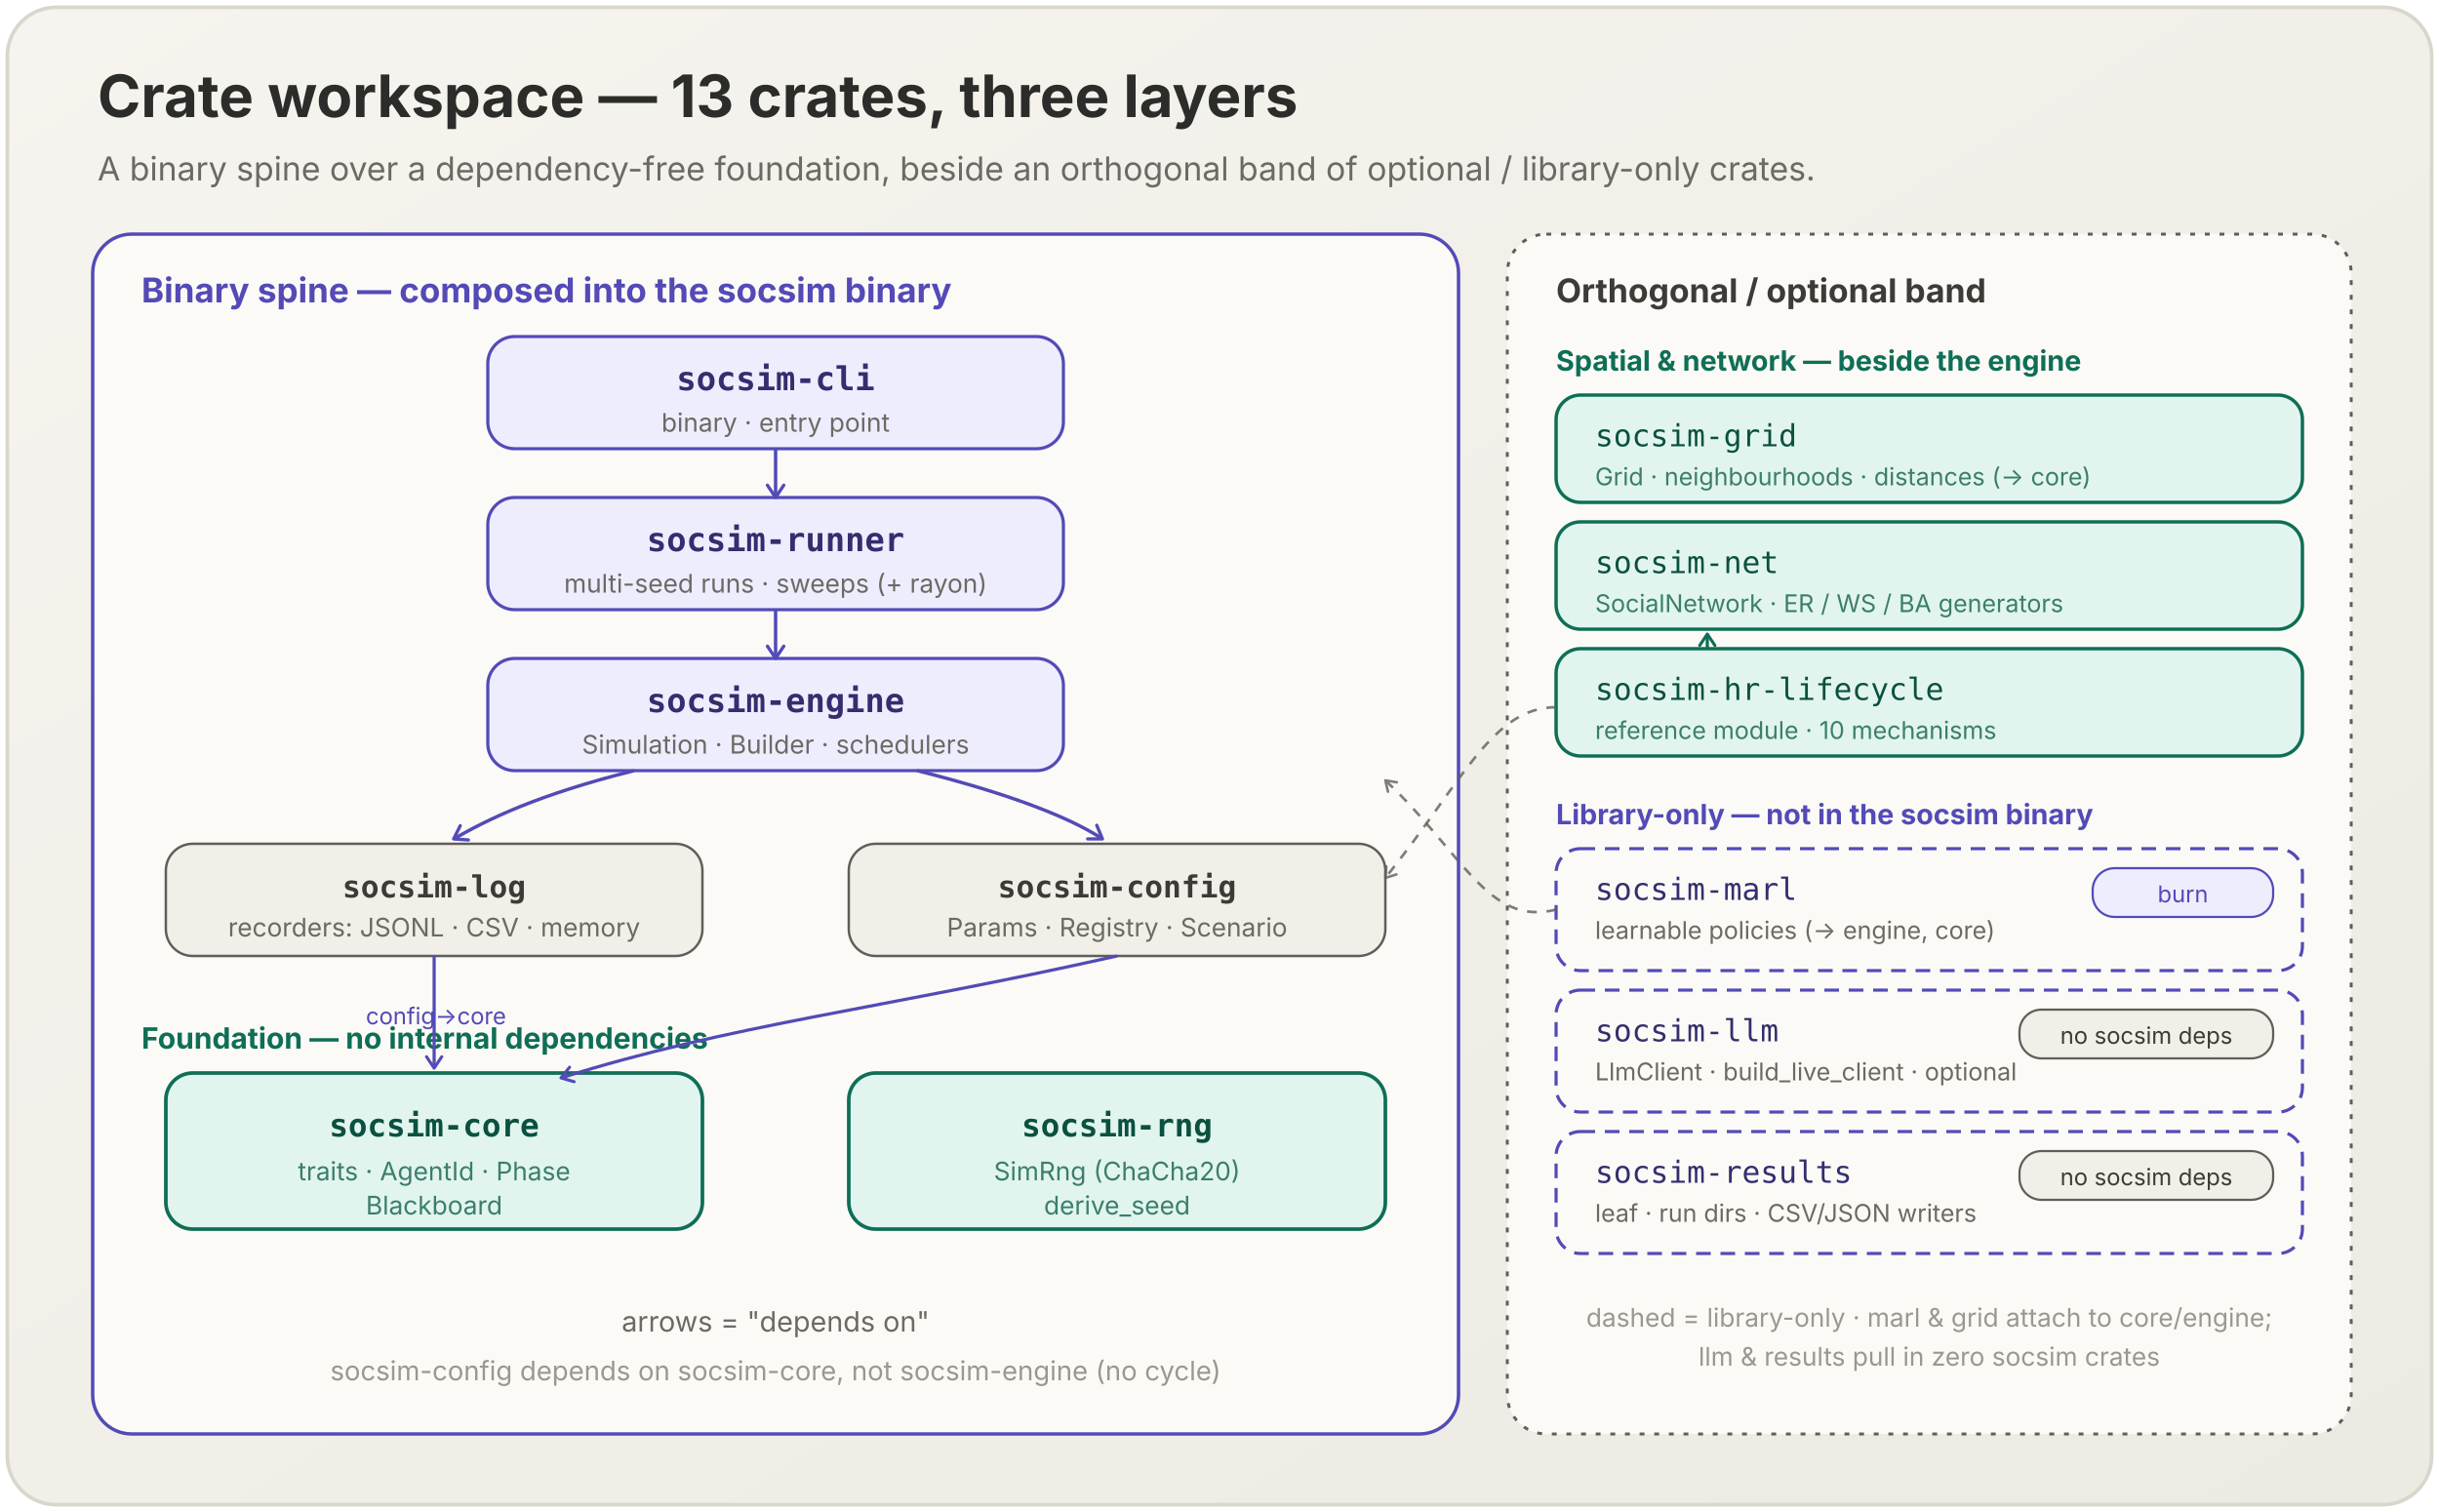
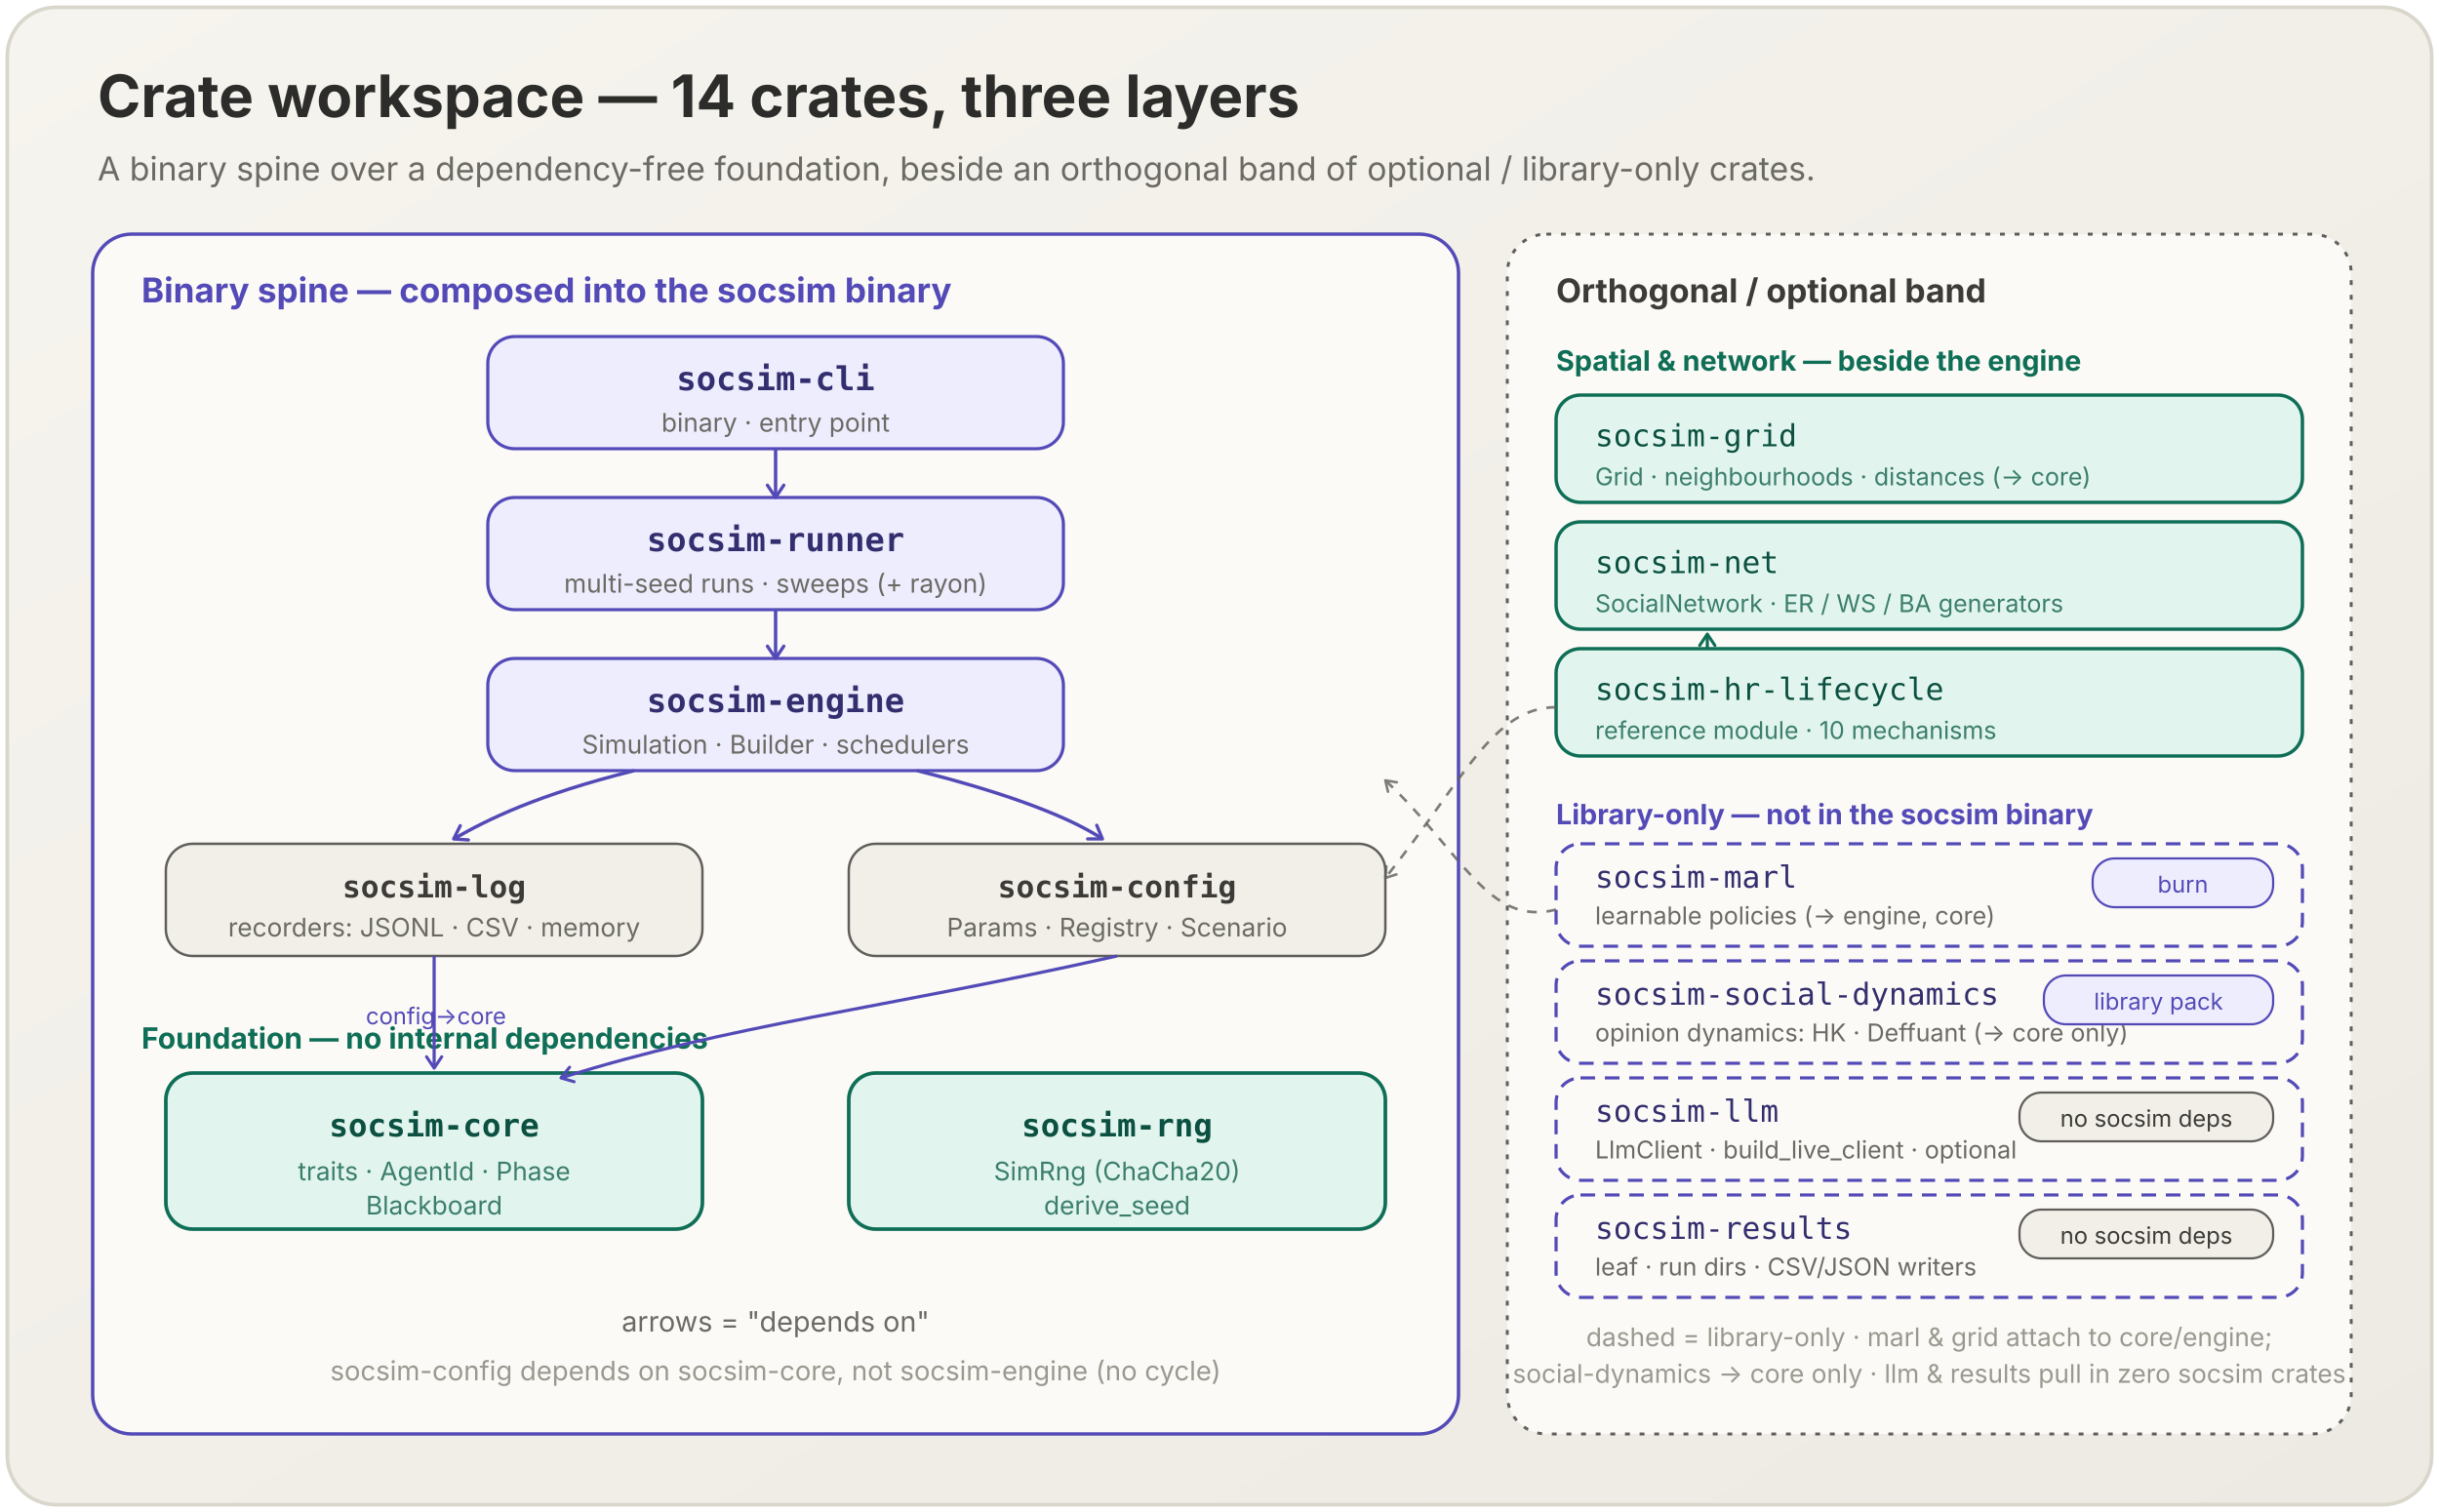
<svg xmlns="http://www.w3.org/2000/svg" width="100%" viewBox="0 0 1000 620" role="img">
  <defs>
    <linearGradient id="bg" x1="0" y1="0" x2="1" y2="1">
      <stop offset="0" stop-color="#F6F4EE" />
      <stop offset="1" stop-color="#ECEAE2" />
    </linearGradient>
    <marker id="hr" viewBox="0 0 10 10" refX="8" refY="5" markerWidth="6" markerHeight="6" orient="auto-start-reverse">
      <path d="M2 1L8 5L2 9" fill="none" stroke="#534AB7" stroke-width="1.6" stroke-linecap="round" stroke-linejoin="round" />
    </marker>
    <marker id="gr" viewBox="0 0 10 10" refX="8" refY="5" markerWidth="6" markerHeight="6" orient="auto-start-reverse">
      <path d="M2 1L8 5L2 9" fill="none" stroke="#0F6E56" stroke-width="1.6" stroke-linecap="round" stroke-linejoin="round" />
    </marker>
    <marker id="mr" viewBox="0 0 10 10" refX="8" refY="5" markerWidth="6" markerHeight="6" orient="auto-start-reverse">
      <path d="M2 1L8 5L2 9" fill="none" stroke="#5F5E5A" stroke-width="1.6" stroke-linecap="round" stroke-linejoin="round" />
    </marker>
    <style>
    .title { font-family: -apple-system, "Helvetica Neue", "Hiragino Sans", sans-serif; font-weight: 700; }
    .body  { font-family: -apple-system, "Helvetica Neue", "Hiragino Sans", sans-serif; }
    .mono  { font-family: "SFMono-Regular", Menlo, Consolas, monospace; }
  </style>
  </defs>
  <rect x="3" y="3" width="994" height="614" rx="20" fill="url(#bg)" stroke="#D9D6CC" stroke-width="1.5" />
-   <text class="title" x="40" y="48" font-size="24" fill="#2C2C2A">Crate workspace — 13 crates, three layers</text>
+   <text class="title" x="40" y="48" font-size="24" fill="#2C2C2A">Crate workspace — 14 crates, three layers</text>
  <text class="body" x="40" y="74" font-size="13.5" fill="#6B6A64">A binary spine over a dependency-free foundation, beside an orthogonal band of optional / library-only crates.</text>
  <rect x="38" y="96" width="560" height="492" rx="16" fill="#FBFAF6" stroke="#534AB7" stroke-width="1.4" />
  <text class="title" x="58" y="124" font-size="14" fill="#534AB7">Binary spine — composed into the socsim binary</text>
  <rect x="200" y="138" width="236" height="46" rx="11" fill="#EEEDFE" stroke="#534AB7" stroke-width="1.3" />
  <text class="mono" x="318" y="160" font-size="13.5" fill="#332E6E" text-anchor="middle" font-weight="700">socsim-cli</text>
  <text class="body" x="318" y="177" font-size="10.5" fill="#6B6A64" text-anchor="middle">binary · entry point</text>
  <rect x="200" y="204" width="236" height="46" rx="11" fill="#EEEDFE" stroke="#534AB7" stroke-width="1.3" />
  <text class="mono" x="318" y="226" font-size="13.5" fill="#332E6E" text-anchor="middle" font-weight="700">socsim-runner</text>
  <text class="body" x="318" y="243" font-size="10.5" fill="#6B6A64" text-anchor="middle">multi-seed runs · sweeps (+ rayon)</text>
  <rect x="200" y="270" width="236" height="46" rx="11" fill="#EEEDFE" stroke="#534AB7" stroke-width="1.3" />
  <text class="mono" x="318" y="292" font-size="13.5" fill="#332E6E" text-anchor="middle" font-weight="700">socsim-engine</text>
  <text class="body" x="318" y="309" font-size="10.5" fill="#6B6A64" text-anchor="middle">Simulation · Builder · schedulers</text>
  <rect x="68" y="346" width="220" height="46" rx="11" fill="#F1EFE8" stroke="#5F5E5A" stroke-width="1" />
  <text class="mono" x="178" y="368" font-size="12.5" fill="#3C3B37" text-anchor="middle" font-weight="600">socsim-log</text>
  <text class="body" x="178" y="384" font-size="10.5" fill="#6B6A64" text-anchor="middle">recorders: JSONL · CSV · memory</text>
  <rect x="348" y="346" width="220" height="46" rx="11" fill="#F1EFE8" stroke="#5F5E5A" stroke-width="1" />
  <text class="mono" x="458" y="368" font-size="12.5" fill="#3C3B37" text-anchor="middle" font-weight="600">socsim-config</text>
  <text class="body" x="458" y="384" font-size="10.5" fill="#6B6A64" text-anchor="middle">Params · Registry · Scenario</text>
  <text class="body" x="58" y="430" font-size="12" fill="#0F6E56" font-weight="700">Foundation — no internal dependencies</text>
  <rect x="68" y="440" width="220" height="64" rx="11" fill="#E1F5EE" stroke="#0F6E56" stroke-width="1.5" />
  <text class="mono" x="178" y="466" font-size="13" fill="#0B5040" text-anchor="middle" font-weight="700">socsim-core</text>
  <text class="body" x="178" y="484" font-size="10.5" fill="#3C7E6C" text-anchor="middle">traits · AgentId · Phase</text>
  <text class="body" x="178" y="498" font-size="10.5" fill="#3C7E6C" text-anchor="middle">Blackboard</text>
  <rect x="348" y="440" width="220" height="64" rx="11" fill="#E1F5EE" stroke="#0F6E56" stroke-width="1.5" />
  <text class="mono" x="458" y="466" font-size="13" fill="#0B5040" text-anchor="middle" font-weight="700">socsim-rng</text>
  <text class="body" x="458" y="484" font-size="10.5" fill="#3C7E6C" text-anchor="middle">SimRng (ChaCha20)</text>
  <text class="body" x="458" y="498" font-size="10.5" fill="#3C7E6C" text-anchor="middle">derive_seed</text>
  <text class="body" x="318" y="546" font-size="11.5" fill="#6B6A64" text-anchor="middle">arrows = "depends on"</text>
  <text class="body" x="318" y="566" font-size="11" fill="#9A988F" text-anchor="middle">socsim-config depends on socsim-core, not socsim-engine (no cycle)</text>
  <g stroke="#534AB7" stroke-width="1.4" fill="none">
    <path d="M318 184 V204" marker-end="url(#hr)" />
    <path d="M318 250 V270" marker-end="url(#hr)" />
    <path d="M260 316 C 220 326, 200 336, 186 344" marker-end="url(#hr)" />
    <path d="M376 316 C 416 326, 440 336, 452 344" marker-end="url(#hr)" />
  </g>
  <g stroke="#534AB7" stroke-width="1.3" fill="none">
    <path d="M178 392 V438" marker-end="url(#hr)" />
    <path d="M458 392 C 360 414, 300 420, 230 442" marker-end="url(#hr)" />
  </g>
  <text class="body" x="150" y="420" font-size="9.5" fill="#534AB7">config→core</text>
  <rect x="618" y="96" width="346" height="492" rx="16" fill="#FBFAF6" stroke="#5F5E5A" stroke-width="1.2" stroke-dasharray="2 4" />
  <text class="title" x="638" y="124" font-size="13.5" fill="#3C3B37">Orthogonal / optional band</text>
  <text class="body" x="638" y="152" font-size="11.5" fill="#0F6E56" font-weight="700">Spatial &amp; network — beside the engine</text>
  <rect x="638" y="162" width="306" height="44" rx="10" fill="#E1F5EE" stroke="#0F6E56" stroke-width="1.4" />
  <text class="mono" x="654" y="183" font-size="12.5" fill="#0B5040">socsim-grid</text>
  <text class="body" x="654" y="199" font-size="10" fill="#3C7E6C">Grid · neighbourhoods · distances (→ core)</text>
  <rect x="638" y="214" width="306" height="44" rx="10" fill="#E1F5EE" stroke="#0F6E56" stroke-width="1.4" />
  <text class="mono" x="654" y="235" font-size="12.5" fill="#0B5040">socsim-net</text>
  <text class="body" x="654" y="251" font-size="10" fill="#3C7E6C">SocialNetwork · ER / WS / BA generators</text>
  <rect x="638" y="266" width="306" height="44" rx="10" fill="#E1F5EE" stroke="#0F6E56" stroke-width="1.4" />
  <text class="mono" x="654" y="287" font-size="12.5" fill="#0B5040">socsim-hr-lifecycle</text>
  <text class="body" x="654" y="303" font-size="10" fill="#3C7E6C">reference module · 10 mechanisms</text>
  <text class="body" x="638" y="338" font-size="11.5" fill="#534AB7" font-weight="700">Library-only — not in the socsim binary</text>
-   <rect x="638" y="348" width="306" height="50" rx="10" fill="#FBFAF6" stroke="#534AB7" stroke-width="1.3" stroke-dasharray="6 4" />
-   <text class="mono" x="654" y="369" font-size="12.5" fill="#332E6E">socsim-marl</text>
-   <text class="body" x="654" y="385" font-size="10" fill="#6B6A64">learnable policies (→ engine, core)</text>
-   <rect x="858" y="356" width="74" height="20" rx="9" fill="#EEEDFE" stroke="#534AB7" stroke-width="0.9" />
-   <text class="body" x="895" y="370" font-size="9.5" fill="#534AB7" text-anchor="middle">burn</text>
-   <rect x="638" y="406" width="306" height="50" rx="10" fill="#FBFAF6" stroke="#534AB7" stroke-width="1.3" stroke-dasharray="6 4" />
-   <text class="mono" x="654" y="427" font-size="12.5" fill="#332E6E">socsim-llm</text>
-   <text class="body" x="654" y="443" font-size="10" fill="#6B6A64">LlmClient · build_live_client · optional</text>
-   <rect x="828" y="414" width="104" height="20" rx="9" fill="#F1EFE8" stroke="#5F5E5A" stroke-width="0.9" />
-   <text class="body" x="880" y="428" font-size="9.5" fill="#3C3B37" text-anchor="middle">no socsim deps</text>
-   <rect x="638" y="464" width="306" height="50" rx="10" fill="#FBFAF6" stroke="#534AB7" stroke-width="1.3" stroke-dasharray="6 4" />
-   <text class="mono" x="654" y="485" font-size="12.5" fill="#332E6E">socsim-results</text>
-   <text class="body" x="654" y="501" font-size="10" fill="#6B6A64">leaf · run dirs · CSV/JSON writers</text>
-   <rect x="828" y="472" width="104" height="20" rx="9" fill="#F1EFE8" stroke="#5F5E5A" stroke-width="0.9" />
-   <text class="body" x="880" y="486" font-size="9.5" fill="#3C3B37" text-anchor="middle">no socsim deps</text>
-   <text class="body" x="791" y="544" font-size="10.5" fill="#9A988F" text-anchor="middle">dashed = library-only · marl &amp; grid attach to core/engine;</text>
-   <text class="body" x="791" y="560" font-size="10.5" fill="#9A988F" text-anchor="middle">llm &amp; results pull in zero socsim crates</text>
+   <rect x="638" y="346" width="306" height="42" rx="10" fill="#FBFAF6" stroke="#534AB7" stroke-width="1.3" stroke-dasharray="6 4" />
+   <text class="mono" x="654" y="364" font-size="12.5" fill="#332E6E">socsim-marl</text>
+   <text class="body" x="654" y="379" font-size="10" fill="#6B6A64">learnable policies (→ engine, core)</text>
+   <rect x="858" y="352" width="74" height="20" rx="9" fill="#EEEDFE" stroke="#534AB7" stroke-width="0.9" />
+   <text class="body" x="895" y="366" font-size="9.5" fill="#534AB7" text-anchor="middle">burn</text>
+   <rect x="638" y="394" width="306" height="42" rx="10" fill="#FBFAF6" stroke="#534AB7" stroke-width="1.3" stroke-dasharray="6 4" />
+   <text class="mono" x="654" y="412" font-size="12.5" fill="#332E6E">socsim-social-dynamics</text>
+   <text class="body" x="654" y="427" font-size="10" fill="#6B6A64">opinion dynamics: HK · Deffuant (→ core only)</text>
+   <rect x="838" y="400" width="94" height="20" rx="9" fill="#EEEDFE" stroke="#534AB7" stroke-width="0.9" />
+   <text class="body" x="885" y="414" font-size="9.5" fill="#534AB7" text-anchor="middle">library pack</text>
+   <rect x="638" y="442" width="306" height="42" rx="10" fill="#FBFAF6" stroke="#534AB7" stroke-width="1.3" stroke-dasharray="6 4" />
+   <text class="mono" x="654" y="460" font-size="12.5" fill="#332E6E">socsim-llm</text>
+   <text class="body" x="654" y="475" font-size="10" fill="#6B6A64">LlmClient · build_live_client · optional</text>
+   <rect x="828" y="448" width="104" height="20" rx="9" fill="#F1EFE8" stroke="#5F5E5A" stroke-width="0.9" />
+   <text class="body" x="880" y="462" font-size="9.5" fill="#3C3B37" text-anchor="middle">no socsim deps</text>
+   <rect x="638" y="490" width="306" height="42" rx="10" fill="#FBFAF6" stroke="#534AB7" stroke-width="1.3" stroke-dasharray="6 4" />
+   <text class="mono" x="654" y="508" font-size="12.5" fill="#332E6E">socsim-results</text>
+   <text class="body" x="654" y="523" font-size="10" fill="#6B6A64">leaf · run dirs · CSV/JSON writers</text>
+   <rect x="828" y="496" width="104" height="20" rx="9" fill="#F1EFE8" stroke="#5F5E5A" stroke-width="0.9" />
+   <text class="body" x="880" y="510" font-size="9.5" fill="#3C3B37" text-anchor="middle">no socsim deps</text>
+   <text class="body" x="791" y="552" font-size="10.5" fill="#9A988F" text-anchor="middle">dashed = library-only · marl &amp; grid attach to core/engine;</text>
+   <text class="body" x="791" y="567" font-size="10.5" fill="#9A988F" text-anchor="middle">social-dynamics → core only · llm &amp; results pull in zero socsim crates</text>
  <g stroke="#0F6E56" stroke-width="1.3" fill="none">
    <path d="M700 266 V260" marker-end="url(#gr)" />
  </g>
  <path d="M638 290 C 612 290, 600 320, 568 360" fill="none" stroke="#5F5E5A" stroke-width="1.1" stroke-dasharray="4 4" marker-end="url(#mr)" opacity="0.8" />
  <path d="M638 373 C 610 380, 600 350, 568 320" fill="none" stroke="#5F5E5A" stroke-width="1.1" stroke-dasharray="4 4" marker-end="url(#mr)" opacity="0.8" />
</svg>
